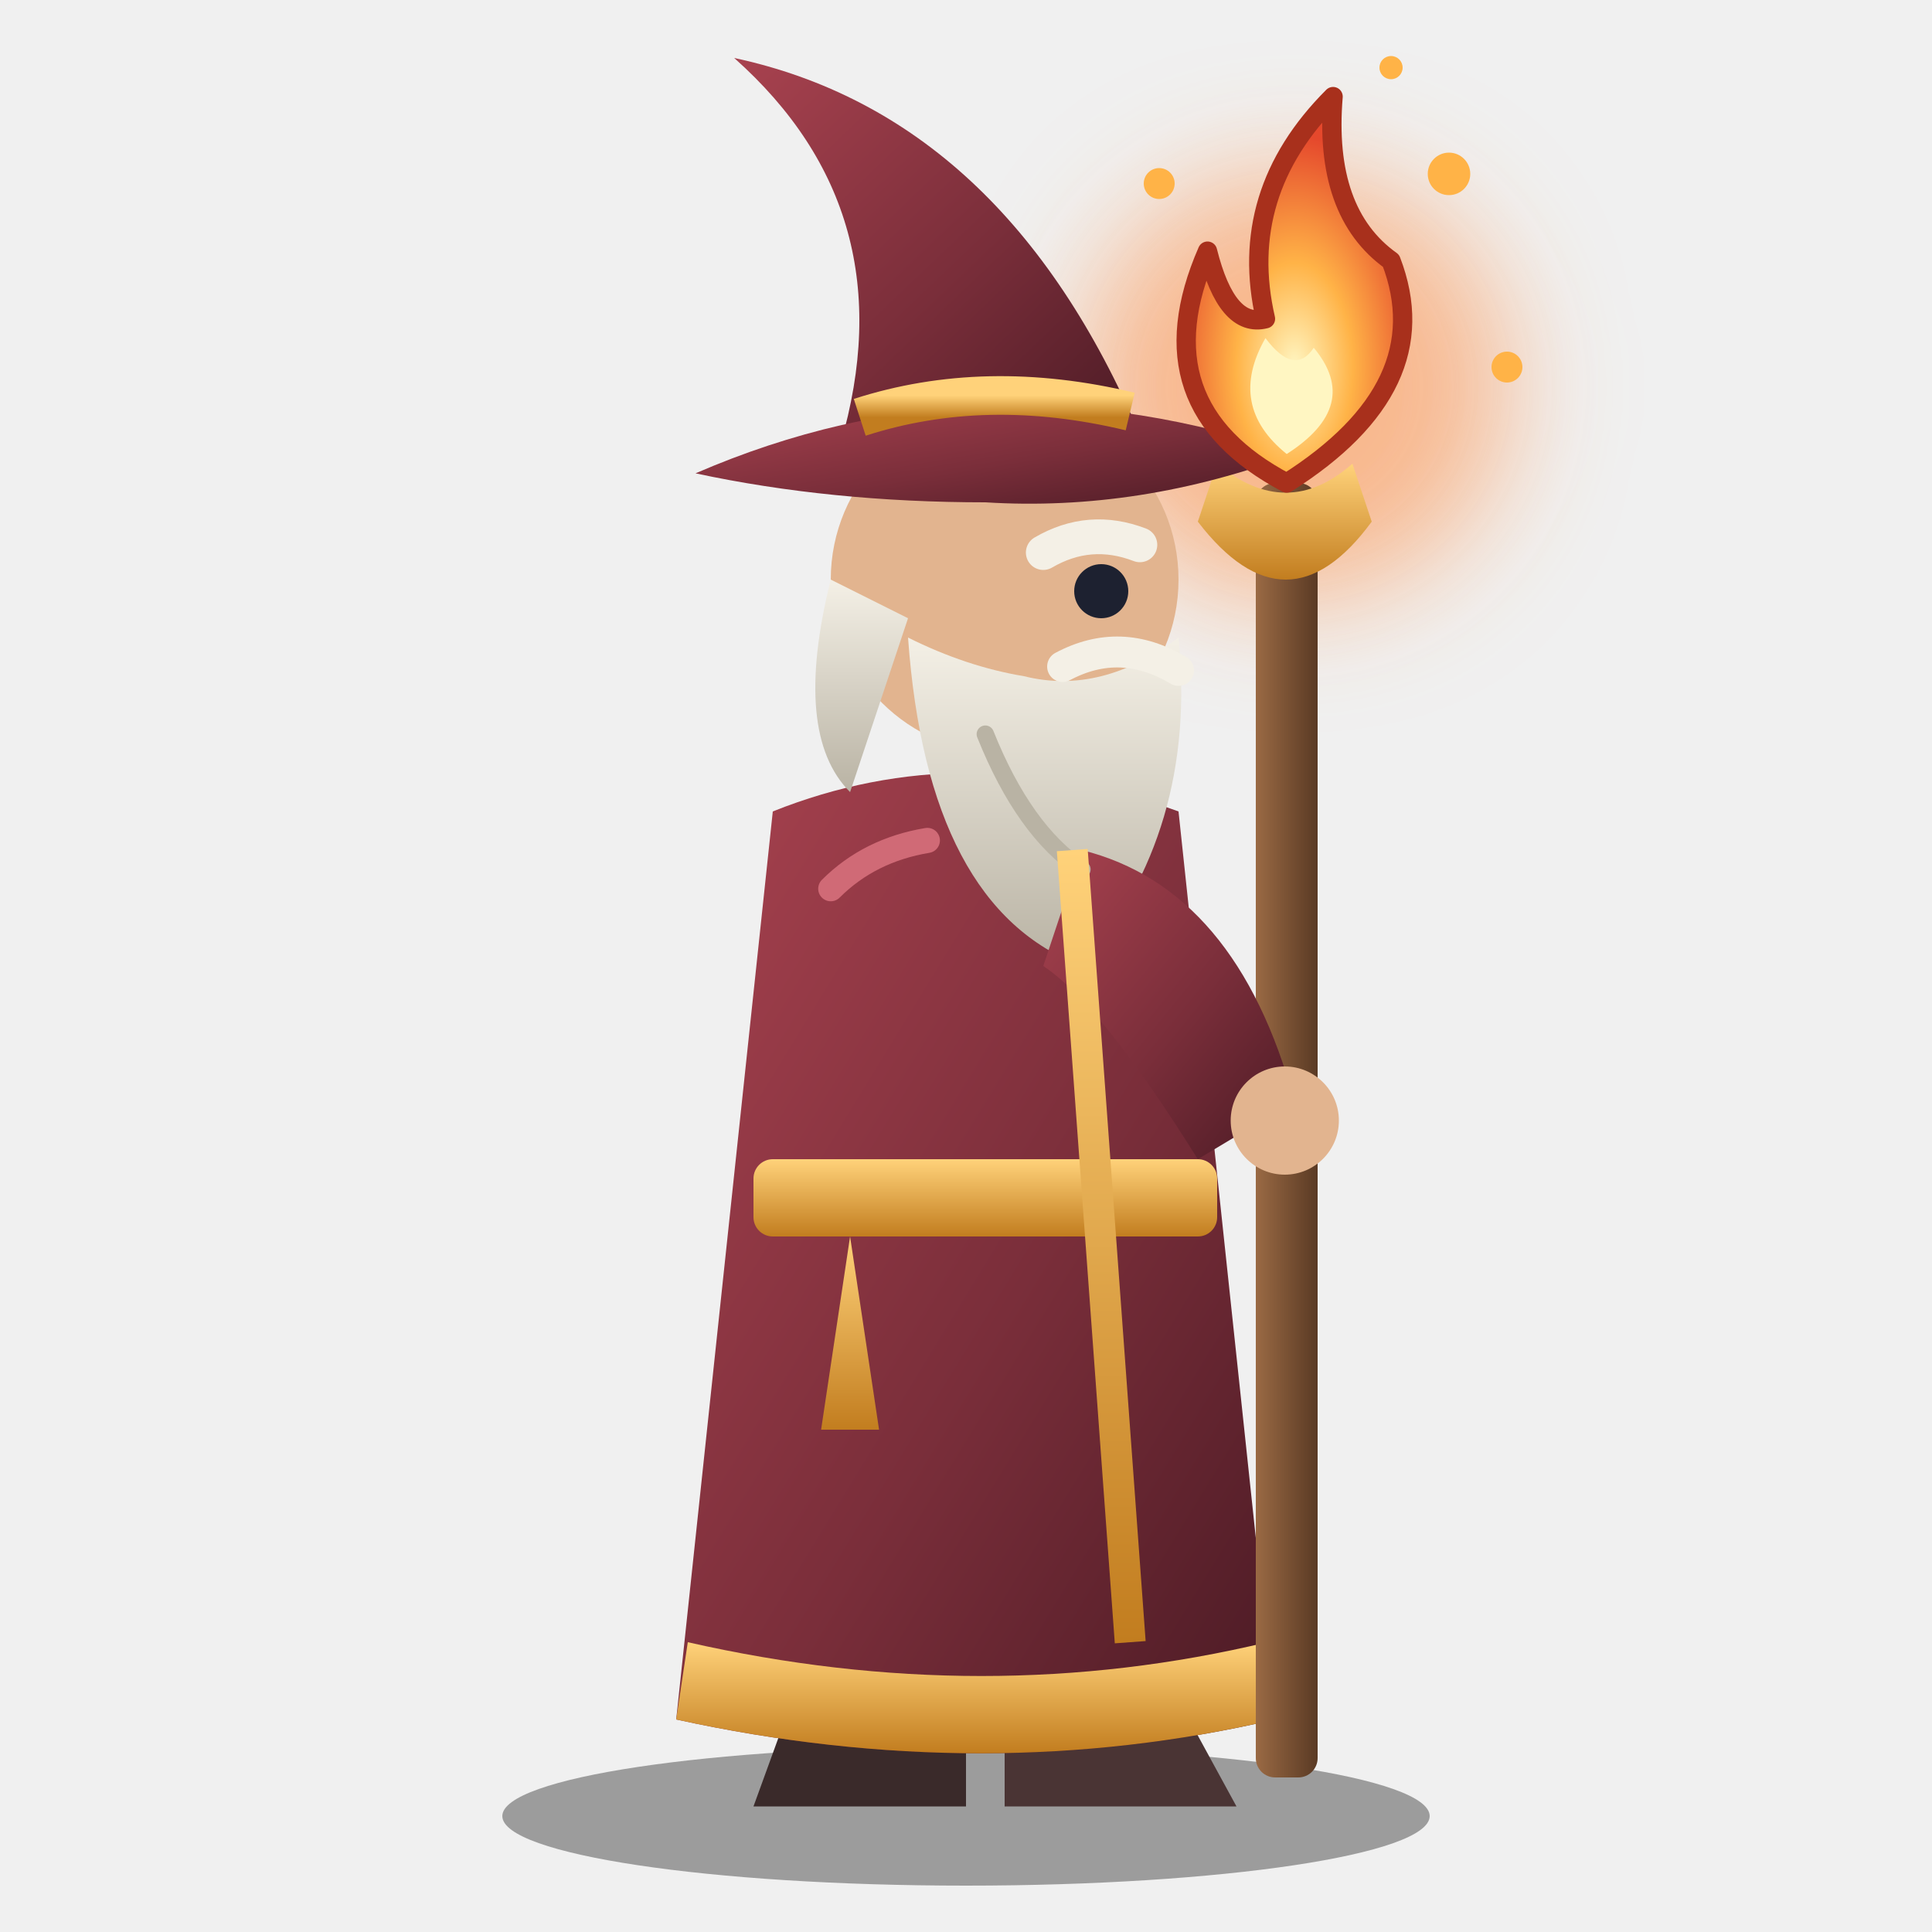
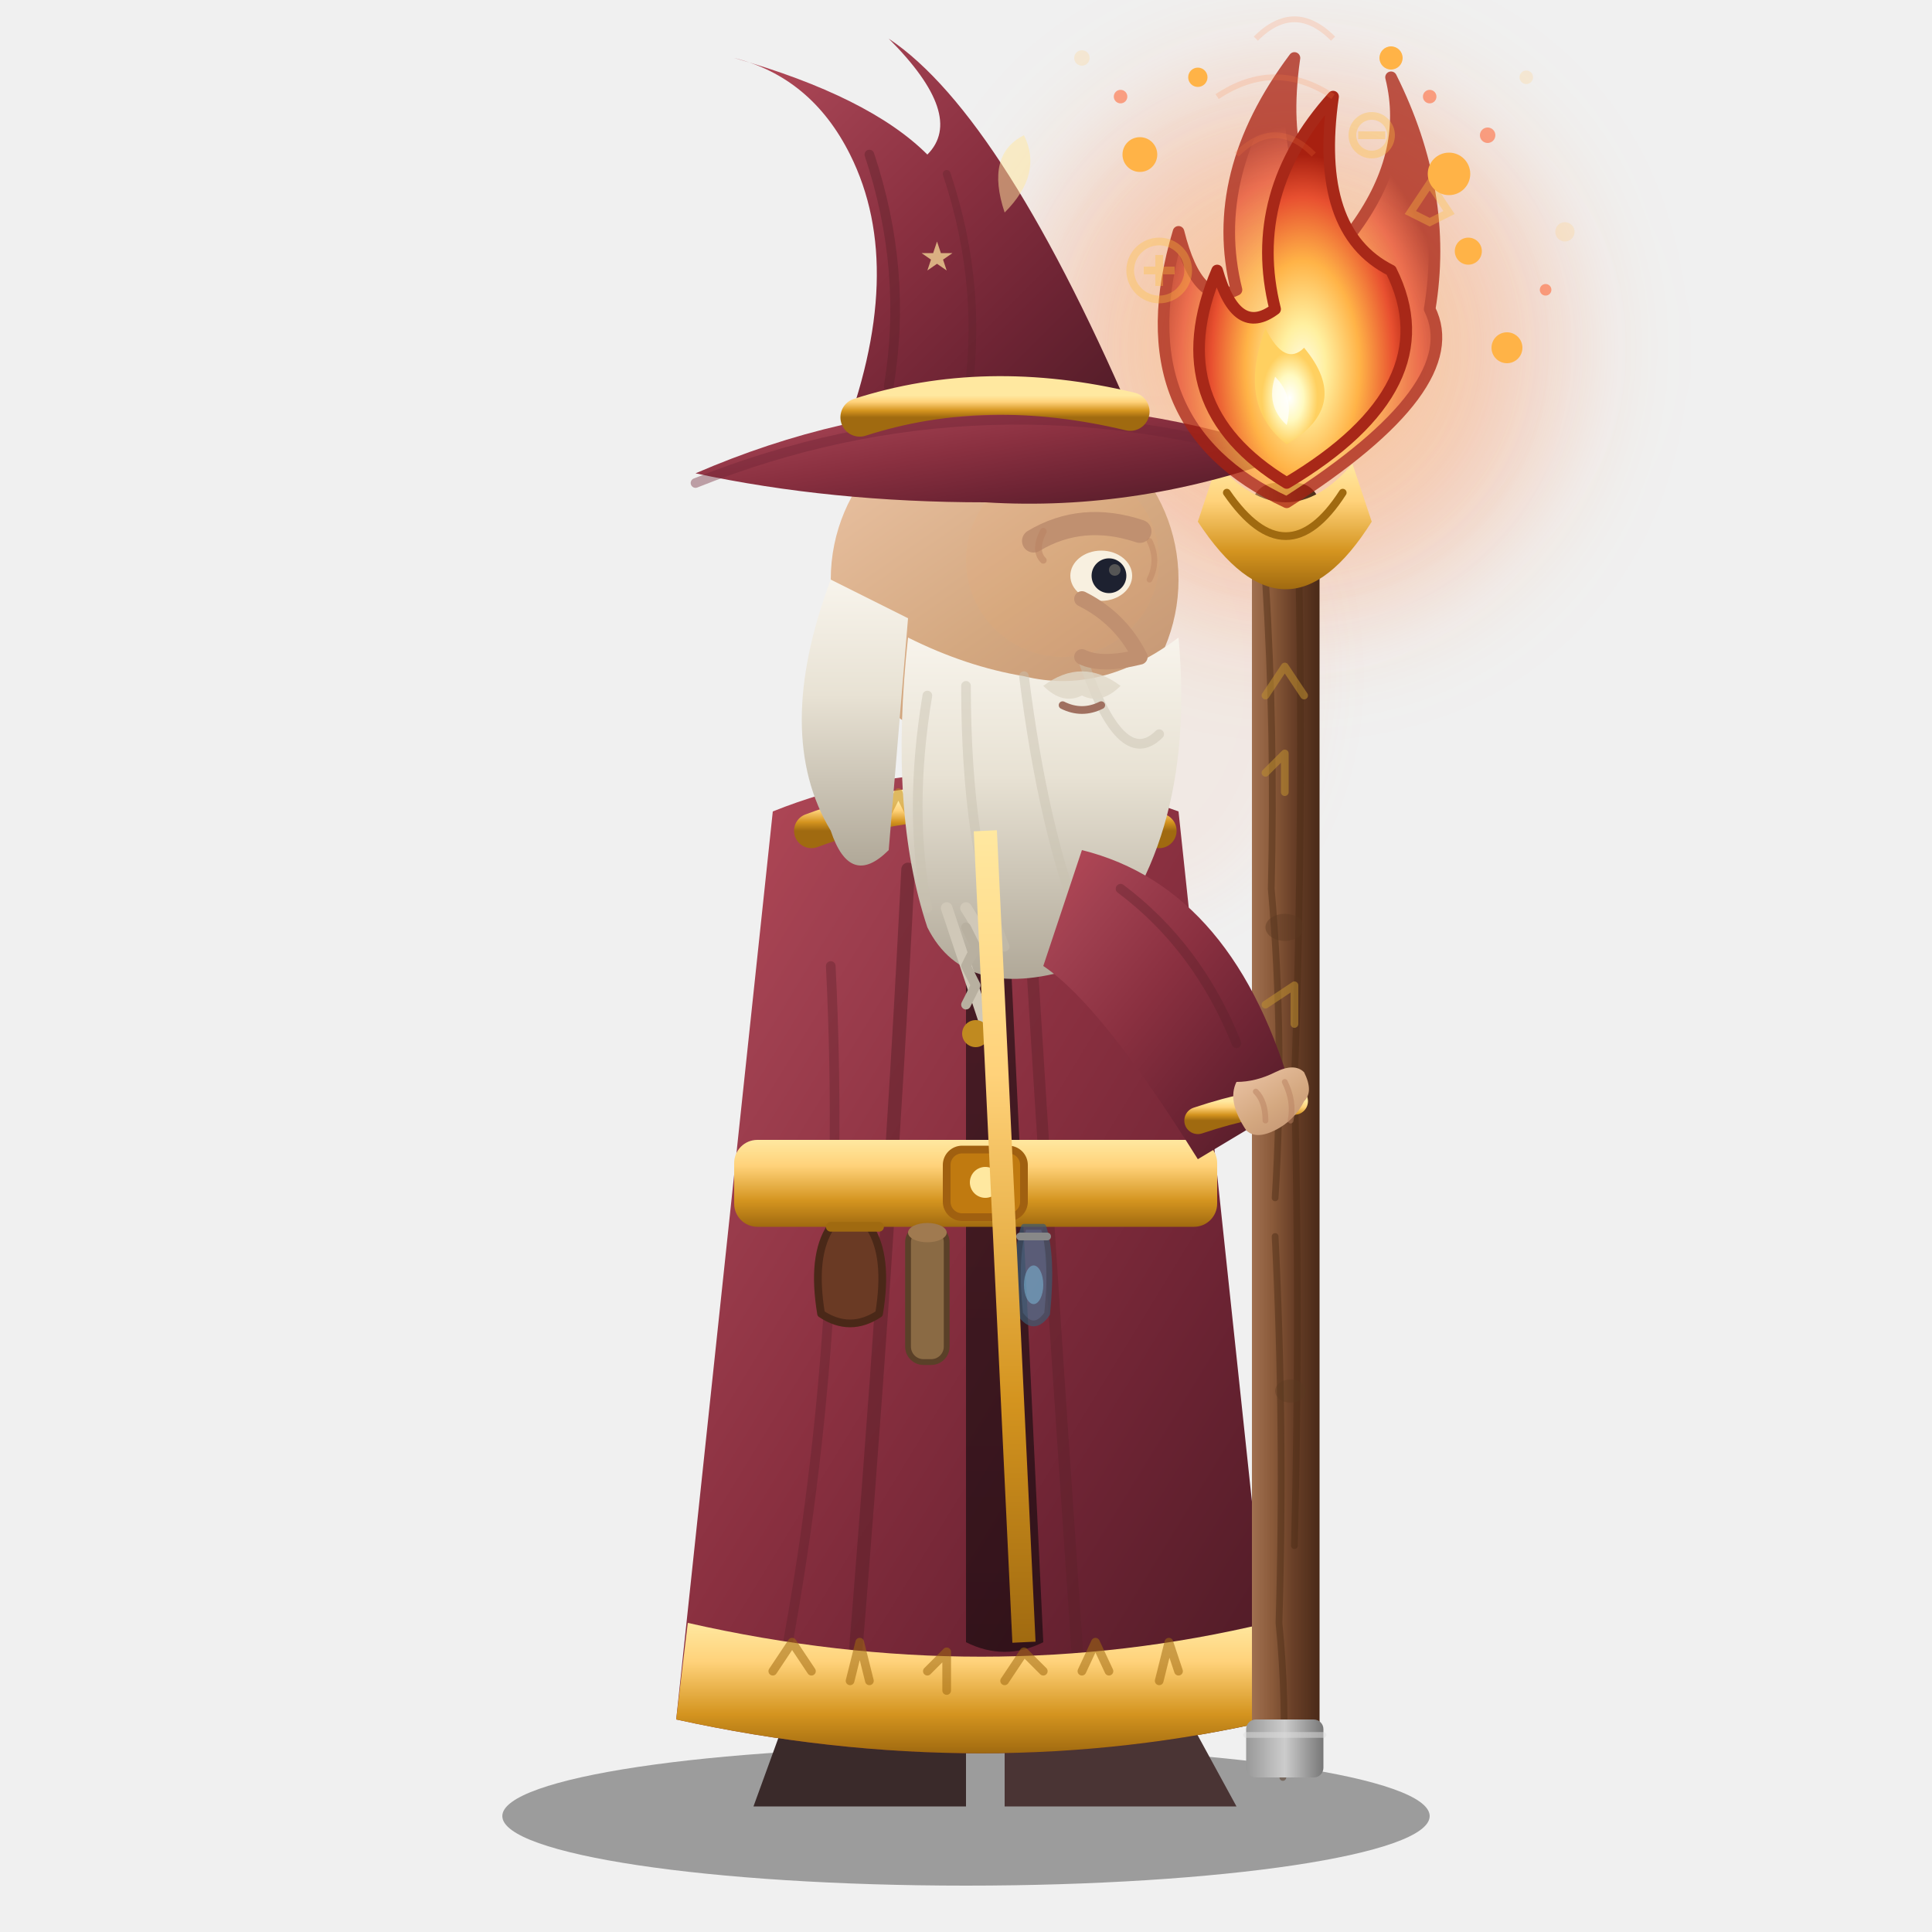
<svg xmlns="http://www.w3.org/2000/svg" viewBox="0 0 100 100" width="512" height="512" data-hand="66.5,58">
  <defs>
-     <linearGradient id="robe" x1="0" y1="0" x2="1" y2="1">
-       <stop offset="0" stop-color="#a8424f" />
-       <stop offset=".55" stop-color="#7a2e3a" />
+     <linearGradient id="ae-robe" x1="0" y1="0" x2="1" y2="1">
+       <stop offset="0" stop-color="#b84a58" />
+       <stop offset=".2" stop-color="#a04050" />
+       <stop offset=".45" stop-color="#8a3040" />
+       <stop offset=".7" stop-color="#6e2434" />
      <stop offset="1" stop-color="#4a1a24" />
    </linearGradient>
-     <linearGradient id="gold" x1="0" y1="0" x2="0" y2="1">
-       <stop offset="0" stop-color="#ffd27a" />
-       <stop offset="1" stop-color="#c27d1f" />
+     <linearGradient id="ae-lining" x1="0" y1="0" x2="0" y2="1">
+       <stop offset="0" stop-color="#2a1218" />
+       <stop offset="1" stop-color="#1a0c10" />
    </linearGradient>
-     <linearGradient id="wood" x1="0" y1="0" x2="1" y2="0">
-       <stop offset="0" stop-color="#9a6a44" />
-       <stop offset="1" stop-color="#5a3a24" />
+     <linearGradient id="ae-gold" x1="0" y1="0" x2="0" y2="1">
+       <stop offset="0" stop-color="#ffe8a0" />
+       <stop offset=".3" stop-color="#ffd27a" />
+       <stop offset=".7" stop-color="#d4941f" />
+       <stop offset="1" stop-color="#a06a10" />
    </linearGradient>
-     <linearGradient id="hair" x1="0" y1="0" x2="0" y2="1">
-       <stop offset="0" stop-color="#f4f0e6" />
-       <stop offset="1" stop-color="#b9b3a4" />
+     <linearGradient id="ae-wood" x1="0" y1="0" x2="1" y2="0">
+       <stop offset="0" stop-color="#a07050" />
+       <stop offset=".3" stop-color="#8a5a3a" />
+       <stop offset=".6" stop-color="#6a4028" />
+       <stop offset="1" stop-color="#4a2a18" />
    </linearGradient>
-     <radialGradient id="fire" cx=".5" cy=".7" r=".6">
-       <stop offset="0" stop-color="#fff6c2" />
-       <stop offset=".45" stop-color="#ffb347" />
-       <stop offset="1" stop-color="#e5482c" />
+     <linearGradient id="ae-hair" x1="0" y1="0" x2="0" y2="1">
+       <stop offset="0" stop-color="#f8f4ec" />
+       <stop offset=".4" stop-color="#e8e2d4" />
+       <stop offset="1" stop-color="#b0a898" />
+     </linearGradient>
+     <linearGradient id="ae-skin" x1=".3" y1="0" x2="1" y2="1">
+       <stop offset="0" stop-color="#e8c0a0" />
+       <stop offset=".5" stop-color="#d4a880" />
+       <stop offset="1" stop-color="#c09070" />
+     </linearGradient>
+     <linearGradient id="ae-metal" x1="0" y1="0" x2="1" y2="0">
+       <stop offset="0" stop-color="#999" />
+       <stop offset=".5" stop-color="#ccc" />
+       <stop offset="1" stop-color="#777" />
+     </linearGradient>
+     <radialGradient id="ae-fire" cx=".5" cy=".7" r=".55">
+       <stop offset="0" stop-color="#fffae0" />
+       <stop offset=".2" stop-color="#fff0a0" />
+       <stop offset=".5" stop-color="#ffb347" />
+       <stop offset=".8" stop-color="#e85030" />
+       <stop offset="1" stop-color="#a82010" />
    </radialGradient>
-     <filter id="glow" x="-80%" y="-80%" width="260%" height="260%">
+     <radialGradient id="ae-core" cx=".5" cy=".6" r=".4">
+       <stop offset="0" stop-color="#ffffff" />
+       <stop offset=".5" stop-color="#fffac0" />
+       <stop offset="1" stop-color="#ffd060" />
+     </radialGradient>
+     <filter id="ae-glow" x="-80%" y="-80%" width="260%" height="260%">
      <feGaussianBlur stdDeviation="3" />
+     </filter>
+     <filter id="ae-warm" x="-50%" y="-50%" width="200%" height="200%">
+       <feGaussianBlur stdDeviation="1.5" />
    </filter>
  </defs>
  <ellipse cx="50" cy="94" rx="24" ry="3.6" fill="#000" opacity=".35" />
-   <circle class="wpn" cx="67" cy="20" r="11" fill="#ff8a3d" opacity=".55" filter="url(#glow)" />
-   <g stroke="none" stroke-width="1.5" stroke-linejoin="round" stroke-linecap="round">
+   <circle class="wpn" cx="67" cy="18" r="14" fill="#ff6a20" opacity=".25" filter="url(#ae-glow)" />
+   <circle class="wpn" cx="67" cy="18" r="8" fill="#ffb050" opacity=".3" filter="url(#ae-glow)" />
+   <ellipse cx="60" cy="35" rx="8" ry="12" fill="#ff8040" opacity=".07" filter="url(#ae-warm)" />
+   <g stroke="none" stroke-linejoin="round" stroke-linecap="round">
    <path d="M41 88 h9 v5.5 h-11 z" fill="#3a2a2a" />
+     <path d="M41 88 h9 v1.5 h-9.5 z" fill="#4a3232" opacity=".6" />
    <path d="M52 88 h9 l3 5.5 h-12 z" fill="#4a3434" />
-     <path d="M40 42 Q50 38 61 42 L66 89 Q51 92.5 35 89 Z" fill="url(#robe)" />
-     <path d="M35.6 85 Q51 88.5 65.6 85 L66 89 Q51 92.5 35 89 Z" fill="url(#gold)" />
-     <path d="M51 43 L54 89" fill="none" />
-     <rect x="39" y="60" width="24" height="4" rx="1" fill="url(#gold)" />
-     <path d="M44 64 l-1.5 10 h3 z" fill="url(#gold)" />
-     <rect class="wpn" x="65" y="25" width="3.2" height="67" rx="1" fill="url(#wood)" />
-     <path class="wpn" d="M62 27 Q66.6 33 71 27 L70 24 Q66.6 27 63 24 Z" fill="url(#gold)" />
-     <circle cx="52" cy="30" r="9" fill="#e2b48f" />
-     <path d="M43 30 Q41 38 44 41 L47 32 Z" fill="url(#hair)" />
-     <path d="M47 33 Q48 47 56 50 Q62 43 61 33 Q57 36 53 35 Q50 34.5 47 33 Z" fill="url(#hair)" />
-     <path d="M43.5 23 Q47 11 38 3 Q52 6 59 22.5 Z" fill="url(#robe)" />
-     <path d="M36 24.5 Q51 18 67 23.5 Q59 26.5 51 26 Q43 26 36 24.5 Z" fill="url(#robe)" />
-     <path d="M56 44 Q64 46 67 57 L62 60 Q57 52 54 50 Z" fill="url(#robe)" />
-     <circle cx="66.5" cy="58" r="2.8" fill="#e2b48f" />
+     <path d="M52 88 h9 l.5 1.5 h-9.5 z" fill="#5a4040" opacity=".6" />
+     <path d="M40 42 Q50 38 61 42 L66 89 Q51 92.5 35 89 Z" fill="url(#ae-robe)" />
+     <path d="M47 45 Q46 65 44 89" stroke="#5a2028" stroke-width=".7" fill="none" opacity=".5" />
+     <path d="M53 43 Q54 60 56 89" stroke="#5a2028" stroke-width=".6" fill="none" opacity=".4" />
+     <path d="M43 50 Q44 70 40 89" stroke="#5a2028" stroke-width=".5" fill="none" opacity=".35" />
+     <path d="M50 43 Q51 44 52 43 L54 85 Q52 86 50 85 Z" fill="url(#ae-lining)" opacity=".7" />
+     <path d="M35.6 84 Q51 87.5 65.6 84 L66 89 Q51 92.5 35 89 Z" fill="url(#ae-gold)" />
+     <g stroke="#a06a10" stroke-width=".45" fill="none" opacity=".55">
+       <path d="M40 86.5 l1-1.5 1 1.5 M44 87 l.5-2 .5 2 M48 86.5 l1-1 0 2 M52 87 l1-1.5 1 1 M56 86.5 l.7-1.5 .7 1.5 M60 87 l.5-2 .5 1.5" />
+     </g>
+     <rect x="38" y="59" width="25" height="4.5" rx="1.2" fill="url(#ae-gold)" />
+     <rect x="49" y="59.5" width="4" height="3.5" rx=".8" fill="#c07a10" stroke="#a06010" stroke-width=".4" />
+     <circle cx="51" cy="61.2" r=".8" fill="#ffe8a0" />
+     <path d="M43 63.5 Q42 65 42.5 68 Q44 69 45.5 68 Q46 65 45 63.5 Z" fill="#6a3a24" stroke="#4a2818" stroke-width=".4" />
+     <path d="M43 63.5 h2.5" stroke="#a06a10" stroke-width=".5" />
+     <rect x="47" y="63.5" width="2" height="7" rx=".8" fill="#8a6a44" stroke="#5a4028" stroke-width=".3" />
+     <ellipse cx="48" cy="63.8" rx="1" ry=".5" fill="#a07a50" />
+     <path d="M53 63.5 Q52.5 65 52.8 68 Q53.5 69 54.2 68 Q54.5 65 54 63.5 Z" fill="#4a7090" opacity=".7" stroke="#3a5a70" stroke-width=".3" />
+     <path d="M52.8 64 h1.4" stroke="#888" stroke-width=".4" />
+     <ellipse cx="53.5" cy="66.5" rx=".5" ry="1" fill="#80c0e0" opacity=".5" />
+     <path d="M42 43 Q50 40 60 43" stroke="url(#ae-gold)" stroke-width="1.8" fill="none" />
+     <g stroke="#c08a20" stroke-width=".4" fill="none" opacity=".5">
+       <path d="M46 42 l.5-1 .5 1 M50 41.5 l.3-.8 .3.8 M54 42 l.5-1 .5 1" />
+     </g>
+     <rect class="wpn" x="64.8" y="25" width="3.5" height="67" rx="1.2" fill="url(#ae-wood)" />
+     <g class="wpn" stroke="#4a2a14" stroke-width=".35" fill="none" opacity=".45">
+       <path d="M65.5 30 Q66 38 65.8 46 Q66.5 54 66 62" />
+       <path d="M67.2 28 Q67.5 42 67 56 Q67.3 68 67 80" />
+       <path d="M66 64 Q66.5 74 66.2 84 Q66.6 88 66.4 92" />
+     </g>
+     <ellipse class="wpn" cx="66.5" cy="48" rx="1" ry=".7" fill="#5a3820" opacity=".4" />
+     <ellipse class="wpn" cx="66.8" cy="72" rx=".8" ry=".6" fill="#5a3820" opacity=".35" />
+     <g class="wpn" stroke="#c09030" stroke-width=".4" fill="none" opacity=".55">
+       <path d="M65.5 36 l1-1.5 1 1.5 M65.5 40 l1-1 0 2 M65.5 52 l1.5-1 0 2 M65.5 57 l1-1.5 1 1" />
+     </g>
+     <rect class="wpn" x="64.5" y="89" width="4" height="3" rx=".5" fill="url(#ae-metal)" />
+     <path class="wpn" d="M64.5 89.8 h4" stroke="#ddd" stroke-width=".3" opacity=".5" />
+     <path class="wpn" d="M62 27 Q66.6 34 71 27 L70 24 Q66.6 28 63 24 Z" fill="url(#ae-gold)" />
+     <path class="wpn" d="M63.5 25.5 Q66.6 30 69.5 25.5" stroke="#a06a10" stroke-width=".4" fill="none" />
+     <circle cx="52" cy="30" r="9" fill="url(#ae-skin)" />
+     <circle cx="55" cy="29" r="5" fill="#ffaa60" opacity=".07" />
+     <path d="M43 30 Q40 38 43 43 Q44 46 46 44 L47 32 Z" fill="url(#ae-hair)" />
+     <path d="M47 33 Q46 42 48 48 Q50 52 56 50 Q62 44 61 33 Q57 36 53 35 Q50 34.5 47 33 Z" fill="url(#ae-hair)" />
+     <g stroke="#c8c0b0" stroke-width=".5" fill="none" opacity=".45">
+       <path d="M48 36 Q47 42 48 47" />
+       <path d="M50 35.5 Q50 44 52 49" />
+       <path d="M53 35 Q54 43 56 48" />
+       <path d="M56 34 Q58 40 60 38" />
+     </g>
+     <path d="M49 47 Q50 50 51 53 Q52 50 50 47" stroke="#d0c8b8" stroke-width=".6" fill="none" />
+     <path d="M50 48 l.5 1-.5 1 .5 1-.5 1" stroke="#b8b0a0" stroke-width=".5" fill="none" />
+     <circle cx="50.5" cy="53.5" r=".7" fill="#c08a20" />
+     <path d="M43.5 23 Q47 14 44 8 Q42 4 38 3 Q45 5 48 8 Q50 6 46 2 Q52 6 59 22.5 Z" fill="url(#ae-robe)" />
+     <path d="M46 20 Q47 14 45 8" stroke="#5a2028" stroke-width=".5" fill="none" opacity=".4" />
+     <path d="M50 21 Q51 15 49 9" stroke="#5a2028" stroke-width=".4" fill="none" opacity=".3" />
+     <path d="M36 24.5 Q51 18 67 23.5 Q59 26.5 51 26 Q43 26 36 24.5 Z" fill="url(#ae-robe)" />
+     <path d="M36 25 Q51 19 67 24" stroke="#6e2434" stroke-width=".5" fill="none" opacity=".4" />
+     <path d="M44.5 21.6 Q51 19.5 58.5 21.3" stroke="url(#ae-gold)" stroke-width="2" fill="none" />
+     <path d="M48 14 l.5-1.5.5 1.5-1.3-.9h1.6z" fill="#ffe8a0" opacity=".7" />
+     <path d="M52 11 Q54 9 53 7 Q51 8 52 11 Z" fill="#ffe8a0" opacity=".5" />
+     <path d="M53.5 28 Q56 26.5 59 27.5" stroke="#c09070" stroke-width="1.2" fill="none" stroke-linecap="round" />
+     <ellipse cx="57" cy="29.8" rx="1.6" ry="1.3" fill="#f8f0e0" />
+     <circle cx="57.4" cy="29.8" r=".9" fill="#1d2130" />
+     <circle cx="57.7" cy="29.5" r=".3" fill="#555" />
+     <path d="M54 27.5 Q53.5 28.5 54 29" stroke="#b88060" stroke-width=".35" fill="none" opacity=".5" />
+     <path d="M59.5 28 Q60 29 59.5 30" stroke="#b88060" stroke-width=".3" fill="none" opacity=".4" />
+     <path d="M56 31 Q58 32 59 34 Q57 34.5 56 34" stroke="#c09070" stroke-width=".8" fill="none" stroke-linecap="round" />
+     <path d="M54 35.5 Q56 34 58 35.5 Q57 36.5 56 36 Q55 36.5 54 35.5 Z" fill="#e0d8c8" opacity=".8" />
+     <path d="M55 36.5 Q56 37 57 36.5" stroke="#a07060" stroke-width=".4" fill="none" />
+     <path d="M56 44 Q64 46 67 57 L62 60 Q57 52 54 50 Z" fill="url(#ae-robe)" />
+     <path d="M58 46 Q62 49 64 54" stroke="#5a2028" stroke-width=".5" fill="none" opacity=".35" />
+     <path d="M62 58 Q65 57 67 57" stroke="url(#ae-gold)" stroke-width="1.4" fill="none" />
+     <path d="M64 56 Q63.5 57 64.5 58.5 Q65 59 66 58.5 Q67 58 67.5 57 Q68 56.5 67.5 55.5 Q67 55 66 55.5 Q65 56 64 56 Z" fill="url(#ae-skin)" />
+     <g stroke="#b88060" stroke-width=".3" fill="none" opacity=".5">
+       <path d="M65 56.5 Q65.5 57 65.5 58" />
+       <path d="M66.5 56 Q67 57 66.8 58" />
+     </g>
  </g>
-   <path d="M44.5 21.6 Q51 19.5 58.5 21.3" stroke="url(#gold)" stroke-width="2" fill="none" />
-   <path d="M54 28.6 q2.4 -1.4 5 -.4" stroke="#f4f0e6" stroke-width="1.8" fill="none" stroke-linecap="round" />
-   <circle cx="57" cy="30.6" r="1.4" fill="#1d2130" />
-   <path d="M55 34.5 q3 -1.6 6 .2" stroke="#f4f0e6" stroke-width="1.6" fill="none" stroke-linecap="round" />
-   <path d="M51 38 q2 5 5 7" stroke="#b9b3a4" stroke-width=".9" fill="none" stroke-linecap="round" />
-   <path d="M55.5 44 L58.5 85" stroke="url(#gold)" stroke-width="1.6" />
-   <path d="M43 46 Q45 44 48 43.5" stroke="#d06a76" stroke-width="1.3" fill="none" stroke-linecap="round" />
-   <path class="wpn" d="M66.6 25 Q59 21 62.5 13 Q63.5 17 65.5 16.5 Q64 10 69 5 Q68.5 11 72 13.5 Q74.5 20 66.6 25 Z" fill="url(#fire)" stroke="#a8301c" stroke-width="1" stroke-linejoin="round" />
-   <path class="wpn" d="M66.6 23.5 Q63.5 21 65.5 17.5 Q67 19.5 68 18 Q70.5 21 66.6 23.5 Z" fill="#fff6c2" />
+   <path d="M51 43 L53 85" stroke="url(#ae-gold)" stroke-width="1.2" />
+   <path class="wpn" d="M66.6 26 Q58 22 61 12 Q62 16 64 15 Q62.5 9 67 3 Q66 10 70 12 Q73 8 72 4 Q75 10 74 16 Q76 20 66.6 26 Z" fill="url(#ae-fire)" stroke="#a82010" stroke-width=".6" stroke-linejoin="round" opacity=".75" />
+   <path class="wpn" d="M66.6 25 Q60 21 63 14 Q64 17.5 66 16 Q64.5 10 69 5 Q68 12 72 14 Q75 20 66.6 25 Z" fill="url(#ae-fire)" stroke="#a82818" stroke-width=".6" stroke-linejoin="round" />
+   <path class="wpn" d="M66.6 23 Q64 21 65.5 17 Q66.5 19 67.5 18 Q70 21 66.6 23 Z" fill="url(#ae-core)" />
+   <path class="wpn" d="M66.6 22 Q65.5 21 66 19.5 Q67 20.5 66.6 22 Z" fill="#fff" opacity=".7" />
+   <g class="wpn" stroke="#ff8040" stroke-width=".3" fill="none" opacity=".18">
+     <path d="M64 8 Q66 6 68 8" />
+     <path d="M63 5 Q66 3 69 5" />
+     <path d="M65 2 Q67 0 69 2" />
+   </g>
+   <g class="wpn" stroke="#ffc040" stroke-width=".4" fill="none" opacity=".35">
+     <circle cx="60" cy="14" r="1.5" />
+     <path d="M59.2 14 h1.6 M60 13.2 v1.6" />
+     <path d="M73 11 l1-1.5 1 1.5-1 .5z" />
+     <circle cx="71" cy="7" r="1" />
+     <path d="M70.3 7 h1.4" />
+   </g>
  <g class="wpn" fill="#ffb347">
    <circle cx="75" cy="9" r="1.1" />
-     <circle cx="60" cy="9.5" r=".8" />
-     <circle cx="78" cy="19" r=".8" />
-     <circle cx="72" cy="3.5" r=".6" />
+     <circle cx="59" cy="8" r=".9" />
+     <circle cx="78" cy="18" r=".8" />
+     <circle cx="72" cy="3" r=".6" />
+     <circle cx="62" cy="4" r=".5" />
+     <circle cx="76" cy="13" r=".7" />
+   </g>
+   <g class="wpn" fill="#ff6030" opacity=".55">
+     <circle cx="77" cy="7" r=".4" />
+     <circle cx="74" cy="5" r=".35" />
+     <circle cx="80" cy="15" r=".3" />
+     <circle cx="58" cy="5" r=".35" />
+   </g>
+   <g class="wpn" fill="#ffd080" opacity=".25">
+     <circle cx="81" cy="12" r=".5" />
+     <circle cx="56" cy="3" r=".4" />
+     <circle cx="79" cy="4" r=".35" />
  </g>
</svg>
